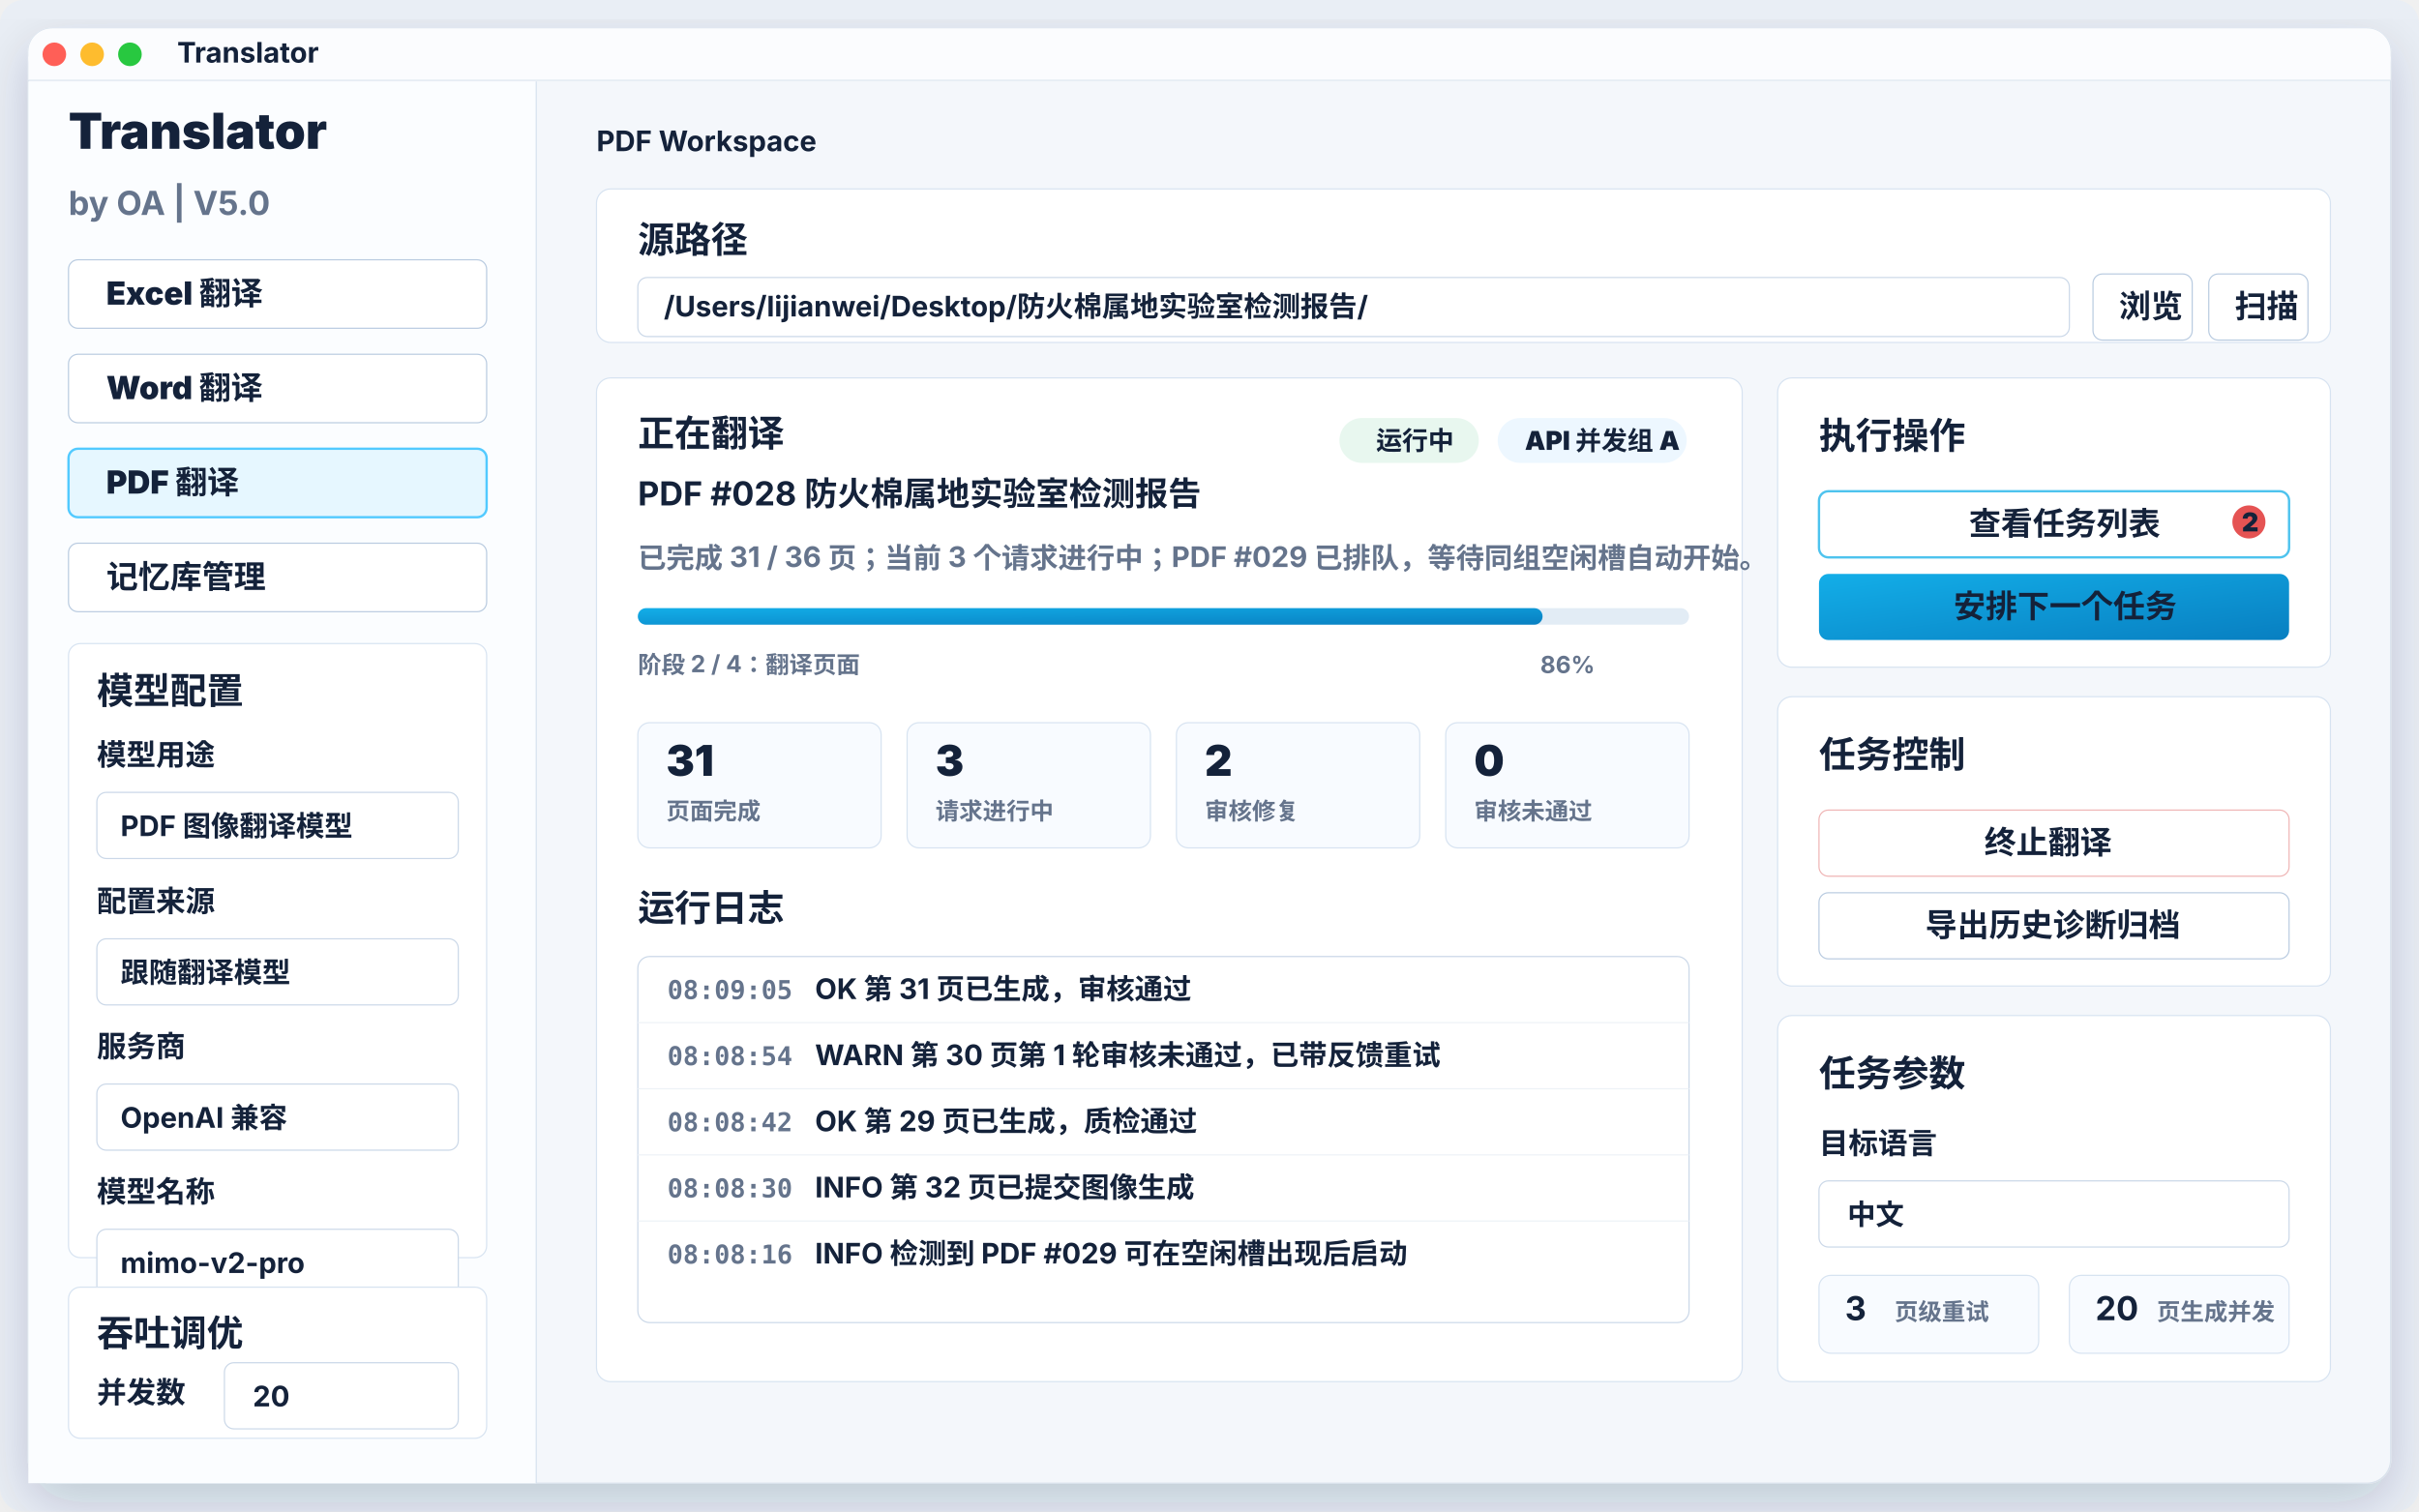
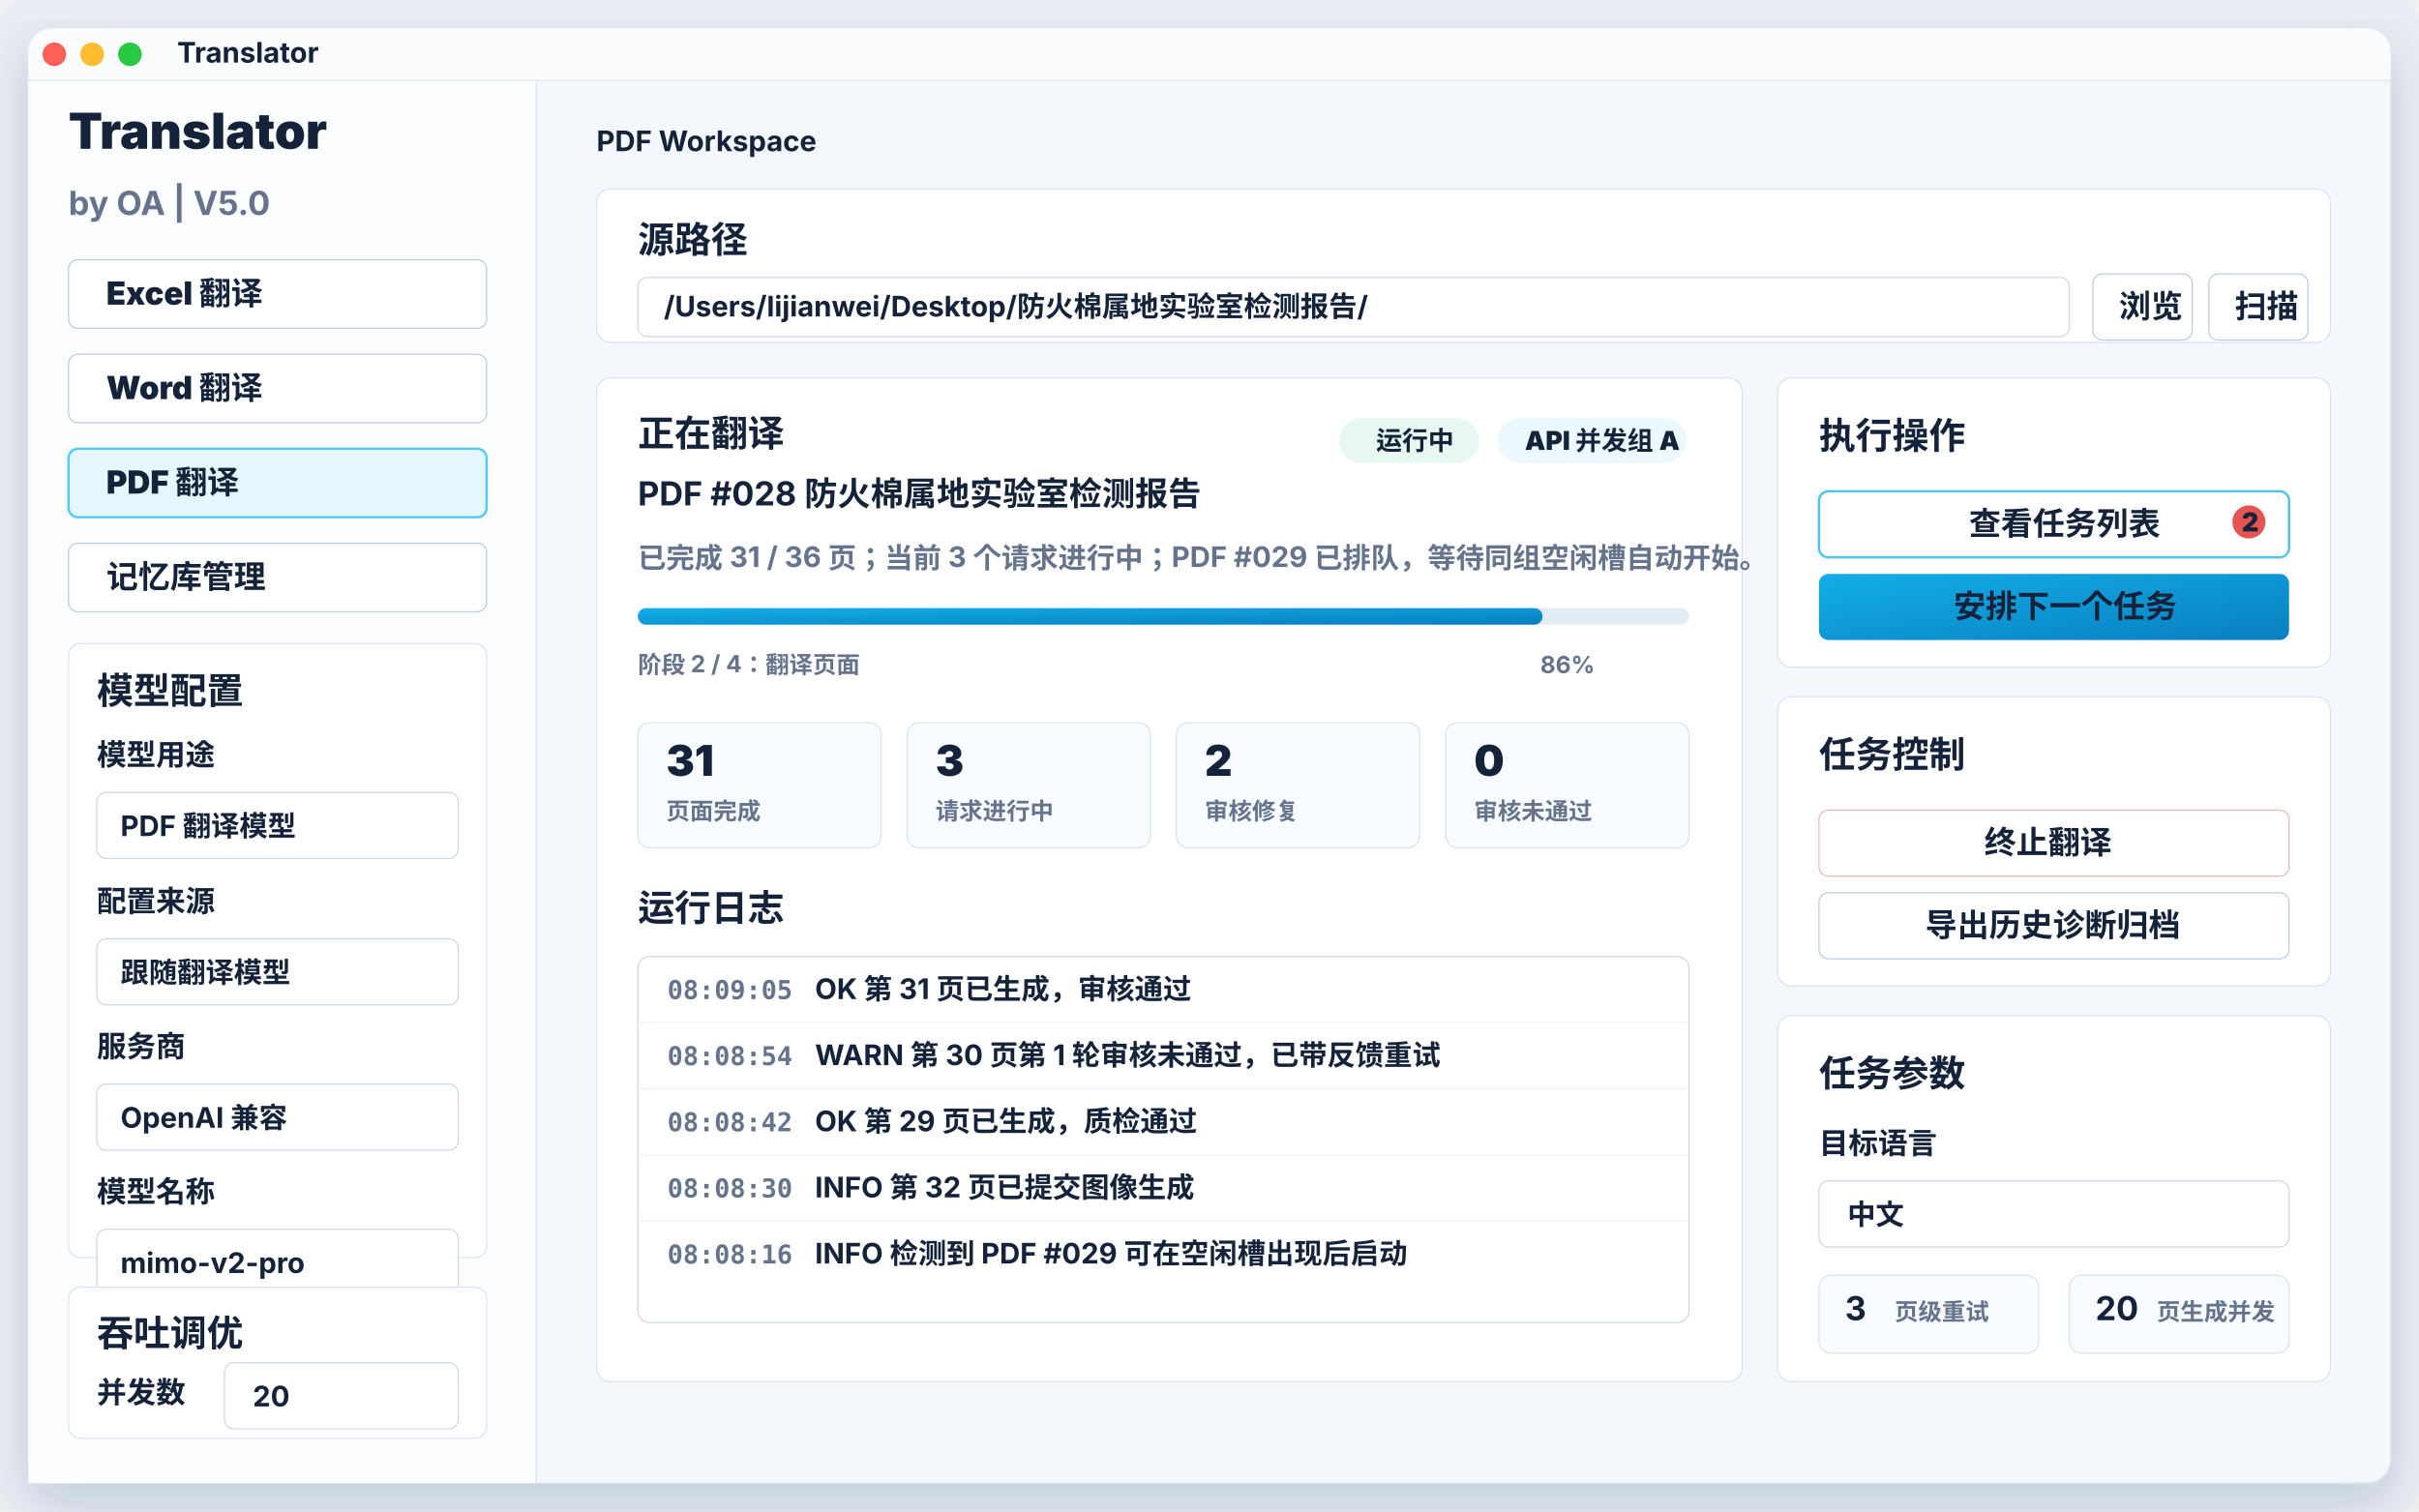
<svg xmlns="http://www.w3.org/2000/svg" width="2048" height="1280" viewBox="0 0 2048 1280">
  <defs>
    <filter id="shadow" x="-20%" y="-20%" width="140%" height="140%">
      <feDropShadow dx="0" dy="16" stdDeviation="22" flood-color="#17314f" flood-opacity="0.18" />
    </filter>
    <linearGradient id="blue" x1="0" y1="0" x2="1" y2="1">
      <stop offset="0" stop-color="#13aee8" />
      <stop offset="1" stop-color="#087fc1" />
    </linearGradient>
    <style>
      text { font-family: -apple-system, BlinkMacSystemFont, "Segoe UI", "PingFang SC", "Microsoft YaHei", sans-serif; fill: #14223a; letter-spacing: 0; }
      .muted { fill: #65748c; }
      .tiny { font-size: 20px; font-weight: 650; }
      .small { font-size: 24px; font-weight: 700; }
      .body { font-size: 28px; font-weight: 700; }
      .title { font-size: 36px; font-weight: 850; }
      .brand { font-size: 42px; font-weight: 900; }
      .label { font-size: 25px; font-weight: 850; }
      .card-title { font-size: 31px; font-weight: 880; }
      .button { font-size: 27px; font-weight: 850; }
      .badge { font-size: 22px; font-weight: 850; }
      .mono { font-family: ui-monospace, SFMono-Regular, Menlo, Monaco, Consolas, monospace; font-size: 22px; font-weight: 650; }
    </style>
  </defs>
  <rect width="2048" height="1280" rx="20" fill="#e9eef5" />
  <g filter="url(#shadow)">
    <rect x="24" y="24" width="2000" height="1232" rx="20" fill="#f4f7fb" stroke="#d9e2ec" />
  </g>
  <rect x="24" y="24" width="2000" height="44" rx="20" fill="#fbfcfe" />
  <rect x="24" y="48" width="2000" height="20" fill="#fbfcfe" />
  <line x1="24" y1="68" x2="2024" y2="68" stroke="#dfe7f0" />
  <circle cx="46" cy="46" r="10" fill="#ff5f57" />
  <circle cx="78" cy="46" r="10" fill="#febc2e" />
  <circle cx="110" cy="46" r="10" fill="#28c840" />
  <text x="150" y="53" class="small" fill="#4c5a70">Translator</text>
  <rect x="24" y="69" width="430" height="1187" fill="#fbfdff" />
  <line x1="454" y1="69" x2="454" y2="1256" stroke="#d5e1ef" />
  <text x="58" y="126" class="brand">Translator</text>
  <text x="58" y="182" class="body muted">by OA | V5.0</text>
  <g>
    <rect x="58" y="220" width="354" height="58" rx="8" fill="#ffffff" stroke="#b9cbe0" />
    <text x="90" y="258" class="button">Excel 翻译</text>
    <rect x="58" y="300" width="354" height="58" rx="8" fill="#ffffff" stroke="#b9cbe0" />
    <text x="90" y="338" class="button">Word 翻译</text>
    <rect x="58" y="380" width="354" height="58" rx="8" fill="#e6f7ff" stroke="#52caff" stroke-width="2" />
    <text x="90" y="418" class="button" fill="#0876a6">PDF 翻译</text>
    <rect x="58" y="460" width="354" height="58" rx="8" fill="#ffffff" stroke="#b9cbe0" />
    <text x="90" y="498" class="button">记忆库管理</text>
  </g>
  <g>
    <rect x="58" y="545" width="354" height="520" rx="10" fill="#ffffff" stroke="#d7e3f1" />
    <text x="82" y="596" class="card-title">模型配置</text>
    <text x="82" y="648" class="label">模型用途</text>
    <rect x="82" y="671" width="306" height="56" rx="8" fill="#ffffff" stroke="#cbd8e8" />
-     <text x="102" y="708" class="small">PDF 图像翻译模型</text>
+     <text x="102" y="708" class="small">PDF 翻译模型</text>
    <text x="82" y="772" class="label">配置来源</text>
    <rect x="82" y="795" width="306" height="56" rx="8" fill="#ffffff" stroke="#cbd8e8" />
    <text x="102" y="832" class="small">跟随翻译模型</text>
    <text x="82" y="895" class="label">服务商</text>
    <rect x="82" y="918" width="306" height="56" rx="8" fill="#ffffff" stroke="#cbd8e8" />
    <text x="102" y="955" class="small">OpenAI 兼容</text>
    <text x="82" y="1018" class="label">模型名称</text>
    <rect x="82" y="1041" width="306" height="56" rx="8" fill="#ffffff" stroke="#cbd8e8" />
    <text x="102" y="1078" class="small">mimo-v2-pro</text>
  </g>
  <g>
    <rect x="58" y="1090" width="354" height="128" rx="10" fill="#ffffff" stroke="#d7e3f1" />
    <text x="82" y="1140" class="card-title">吞吐调优</text>
    <text x="82" y="1188" class="label">并发数</text>
    <rect x="190" y="1154" width="198" height="56" rx="8" fill="#ffffff" stroke="#cbd8e8" />
    <text x="214" y="1191" class="small">20</text>
  </g>
  <text x="505" y="128" class="small" fill="#078ed0">PDF Workspace</text>
  <g>
    <rect x="505" y="160" width="1468" height="130" rx="12" fill="#ffffff" stroke="#d7e3f1" />
    <text x="540" y="214" class="card-title">源路径</text>
    <rect x="540" y="235" width="1212" height="50" rx="8" fill="#ffffff" stroke="#cbd8e8" />
    <text x="562" y="268" class="small">/Users/lijianwei/Desktop/防火棉属地实验室检测报告/</text>
    <rect x="1772" y="232" width="84" height="56" rx="8" fill="#ffffff" stroke="#b9cbe0" />
    <text x="1794" y="269" class="button">浏览</text>
    <rect x="1870" y="232" width="84" height="56" rx="8" fill="#ffffff" stroke="#b9cbe0" />
    <text x="1892" y="269" class="button">扫描</text>
  </g>
  <g>
    <rect x="505" y="320" width="970" height="850" rx="12" fill="#ffffff" stroke="#d7e3f1" />
    <text x="540" y="378" class="card-title">正在翻译</text>
    <text x="540" y="428" class="body">PDF #028 防火棉属地实验室检测报告</text>
    <rect x="1134" y="354" width="118" height="38" rx="19" fill="#e8f7ef" />
    <text x="1165" y="381" class="badge" fill="#16784f">运行中</text>
    <rect x="1268" y="354" width="160" height="38" rx="19" fill="#edf7ff" />
    <text x="1291" y="381" class="badge" fill="#087fc1">API 并发组 A</text>
    <text x="540" y="481" class="small muted">已完成 31 / 36 页；当前 3 个请求进行中；PDF #029 已排队，等待同组空闲槽自动开始。</text>
    <rect x="540" y="515" width="890" height="14" rx="7" fill="#e2ecf5" />
    <rect x="540" y="515" width="766" height="14" rx="7" fill="url(#blue)" />
    <text x="540" y="570" class="tiny muted">阶段 2 / 4：翻译页面</text>
    <text x="1304" y="570" class="tiny muted">86%</text>
    <g>
      <rect x="540" y="612" width="206" height="106" rx="10" fill="#f8fbff" stroke="#d7e3f1" />
      <text x="564" y="657" class="title">31</text>
      <text x="564" y="694" class="tiny muted">页面完成</text>
      <rect x="768" y="612" width="206" height="106" rx="10" fill="#f8fbff" stroke="#d7e3f1" />
      <text x="792" y="657" class="title">3</text>
      <text x="792" y="694" class="tiny muted">请求进行中</text>
      <rect x="996" y="612" width="206" height="106" rx="10" fill="#f8fbff" stroke="#d7e3f1" />
      <text x="1020" y="657" class="title">2</text>
      <text x="1020" y="694" class="tiny muted">审核修复</text>
      <rect x="1224" y="612" width="206" height="106" rx="10" fill="#f8fbff" stroke="#d7e3f1" />
      <text x="1248" y="657" class="title">0</text>
      <text x="1248" y="694" class="tiny muted">审核未通过</text>
    </g>
    <text x="540" y="780" class="card-title">运行日志</text>
    <rect x="540" y="810" width="890" height="310" rx="10" fill="#ffffff" stroke="#cbd8e8" />
    <line x1="540" y1="866" x2="1430" y2="866" stroke="#edf2f7" />
    <line x1="540" y1="922" x2="1430" y2="922" stroke="#edf2f7" />
    <line x1="540" y1="978" x2="1430" y2="978" stroke="#edf2f7" />
    <line x1="540" y1="1034" x2="1430" y2="1034" stroke="#edf2f7" />
    <text x="565" y="846" class="mono muted">08:09:05</text>
    <text x="690" y="846" class="small" fill="#168a5b">OK 第 31 页已生成，审核通过</text>
    <text x="565" y="902" class="mono muted">08:08:54</text>
    <text x="690" y="902" class="small" fill="#a86d18">WARN 第 30 页第 1 轮审核未通过，已带反馈重试</text>
    <text x="565" y="958" class="mono muted">08:08:42</text>
    <text x="690" y="958" class="small" fill="#168a5b">OK 第 29 页已生成，质检通过</text>
    <text x="565" y="1014" class="mono muted">08:08:30</text>
    <text x="690" y="1014" class="small">INFO 第 32 页已提交图像生成</text>
    <text x="565" y="1070" class="mono muted">08:08:16</text>
    <text x="690" y="1070" class="small">INFO 检测到 PDF #029 可在空闲槽出现后启动</text>
  </g>
  <g>
    <rect x="1505" y="320" width="468" height="245" rx="12" fill="#ffffff" stroke="#d7e3f1" />
    <text x="1540" y="380" class="card-title">执行操作</text>
    <rect x="1540" y="416" width="398" height="56" rx="8" fill="#ffffff" stroke="#4ec3ee" stroke-width="2" />
    <text x="1667" y="453" class="button" fill="#087fc1">查看任务列表</text>
    <rect x="1890" y="428" width="28" height="28" rx="14" fill="#e55353" />
    <text x="1898" y="450" class="badge" fill="#ffffff">2</text>
    <rect x="1540" y="486" width="398" height="56" rx="8" fill="url(#blue)" />
    <text x="1654" y="523" class="button" fill="#ffffff">安排下一个任务</text>
  </g>
  <g>
    <rect x="1505" y="590" width="468" height="245" rx="12" fill="#ffffff" stroke="#d7e3f1" />
    <text x="1540" y="650" class="card-title">任务控制</text>
    <rect x="1540" y="686" width="398" height="56" rx="8" fill="#ffffff" stroke="#efb5b5" />
    <text x="1680" y="723" class="button" fill="#b43434">终止翻译</text>
    <rect x="1540" y="756" width="398" height="56" rx="8" fill="#ffffff" stroke="#b9cbe0" />
    <text x="1630" y="793" class="button">导出历史诊断归档</text>
  </g>
  <g>
    <rect x="1505" y="860" width="468" height="310" rx="12" fill="#ffffff" stroke="#d7e3f1" />
    <text x="1540" y="920" class="card-title">任务参数</text>
    <text x="1540" y="977" class="label">目标语言</text>
    <rect x="1540" y="1000" width="398" height="56" rx="8" fill="#ffffff" stroke="#cbd8e8" />
    <text x="1564" y="1037" class="small">中文</text>
    <rect x="1540" y="1080" width="186" height="66" rx="10" fill="#f8fbff" stroke="#d7e3f1" />
    <text x="1562" y="1118" class="body">3</text>
    <text x="1604" y="1118" class="tiny muted">页级重试</text>
    <rect x="1752" y="1080" width="186" height="66" rx="10" fill="#f8fbff" stroke="#d7e3f1" />
    <text x="1774" y="1118" class="body">20</text>
    <text x="1826" y="1118" class="tiny muted">页生成并发</text>
  </g>
</svg>
